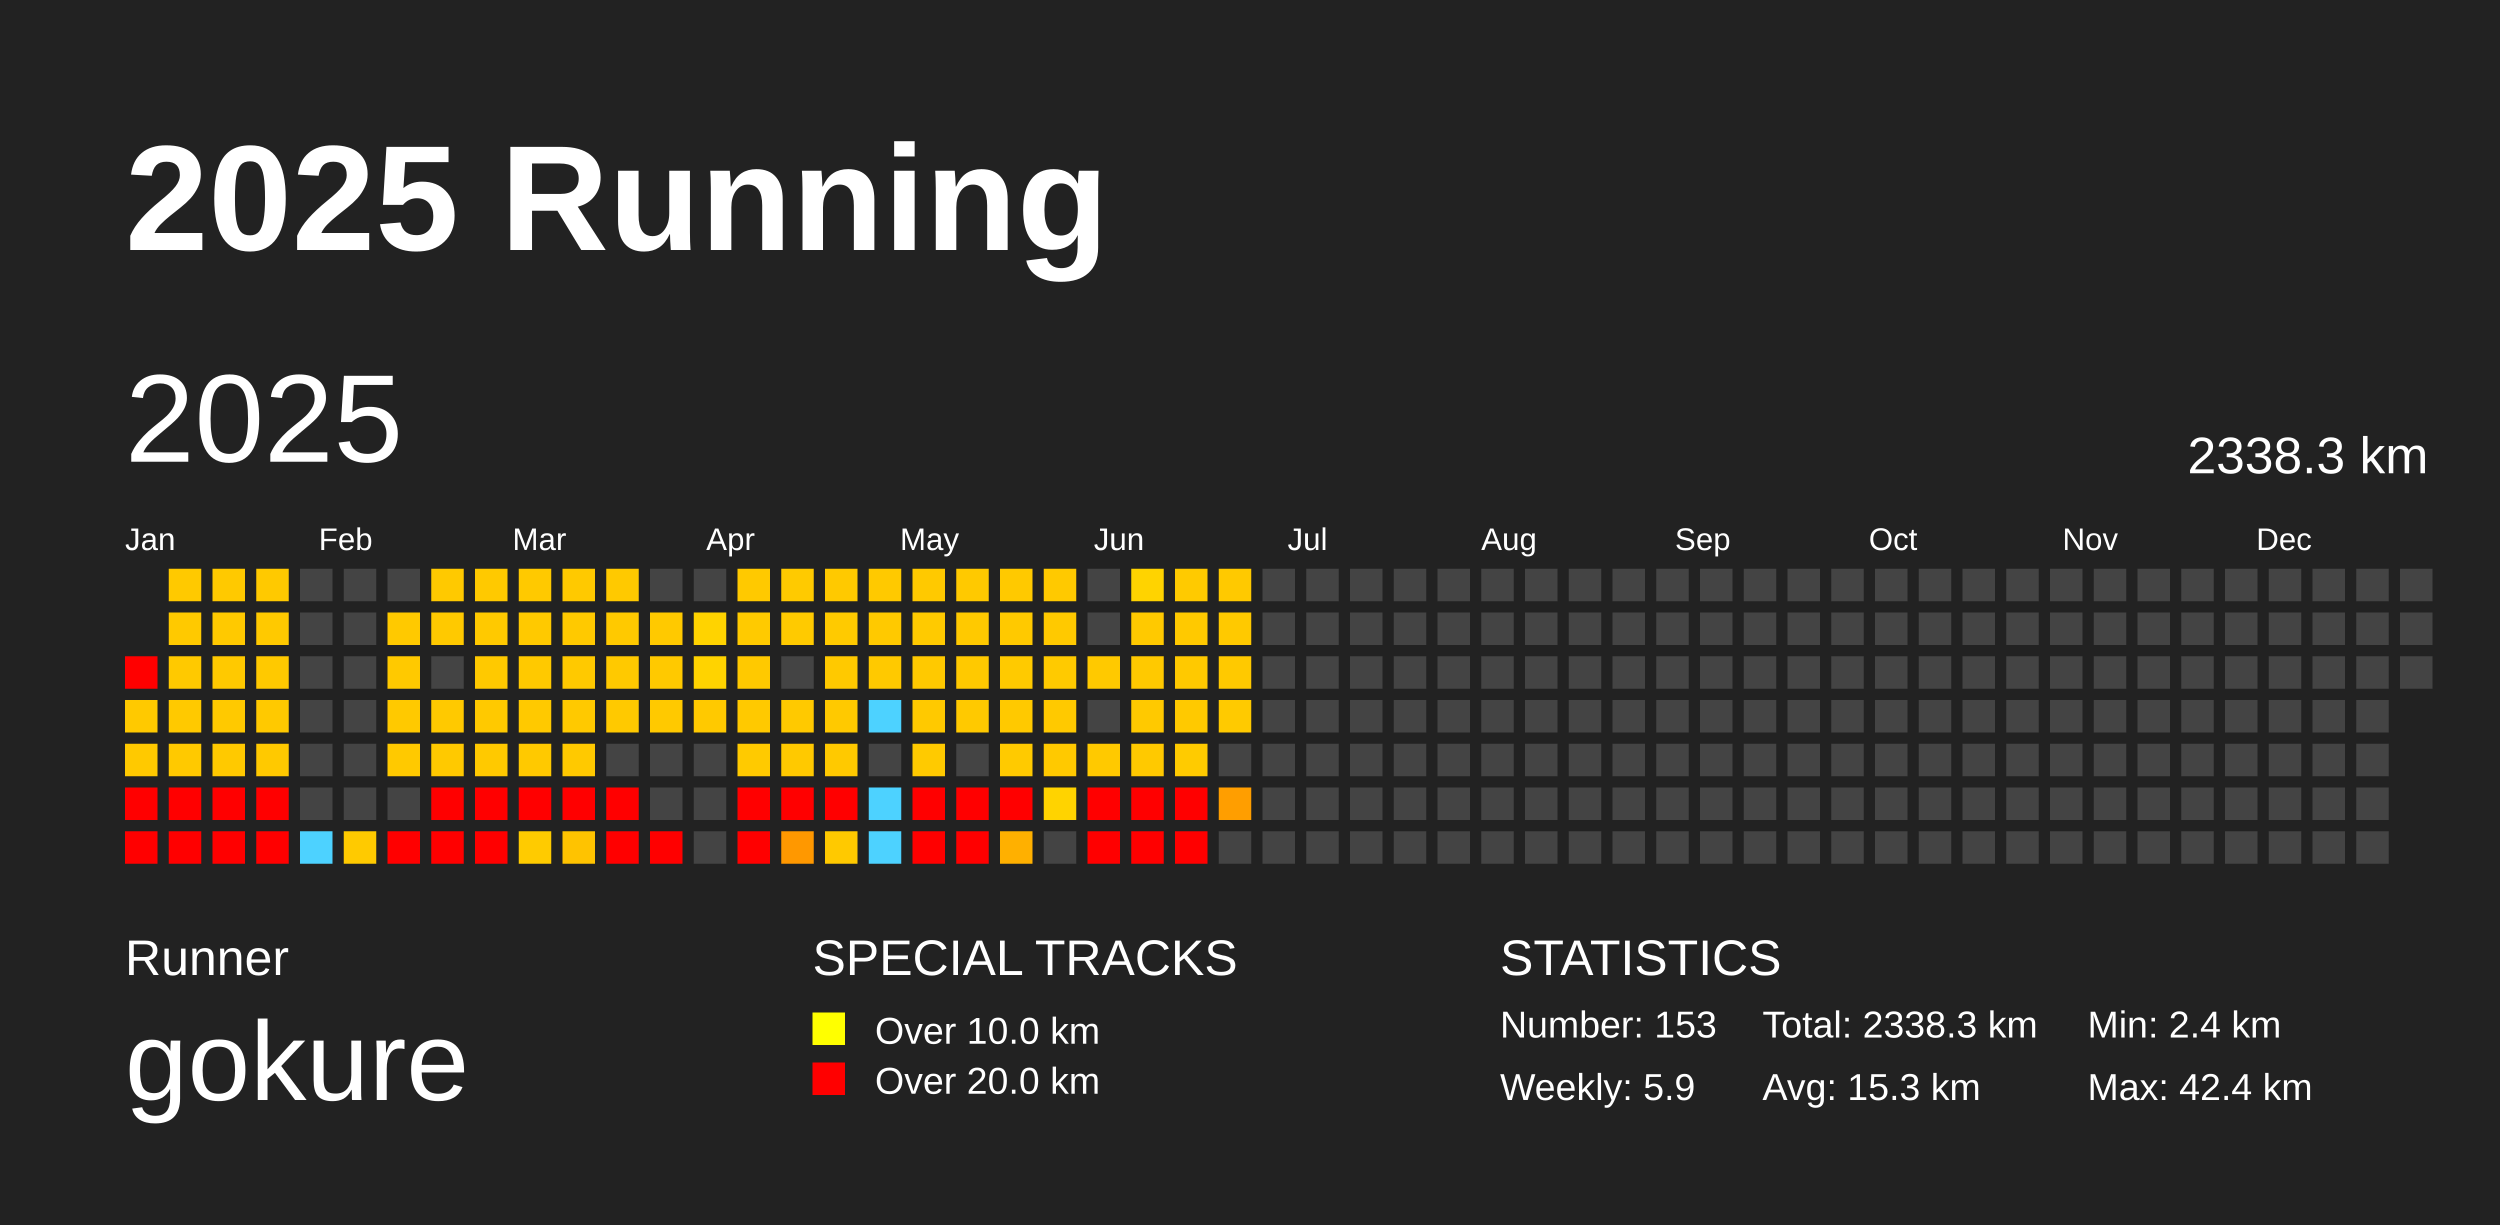
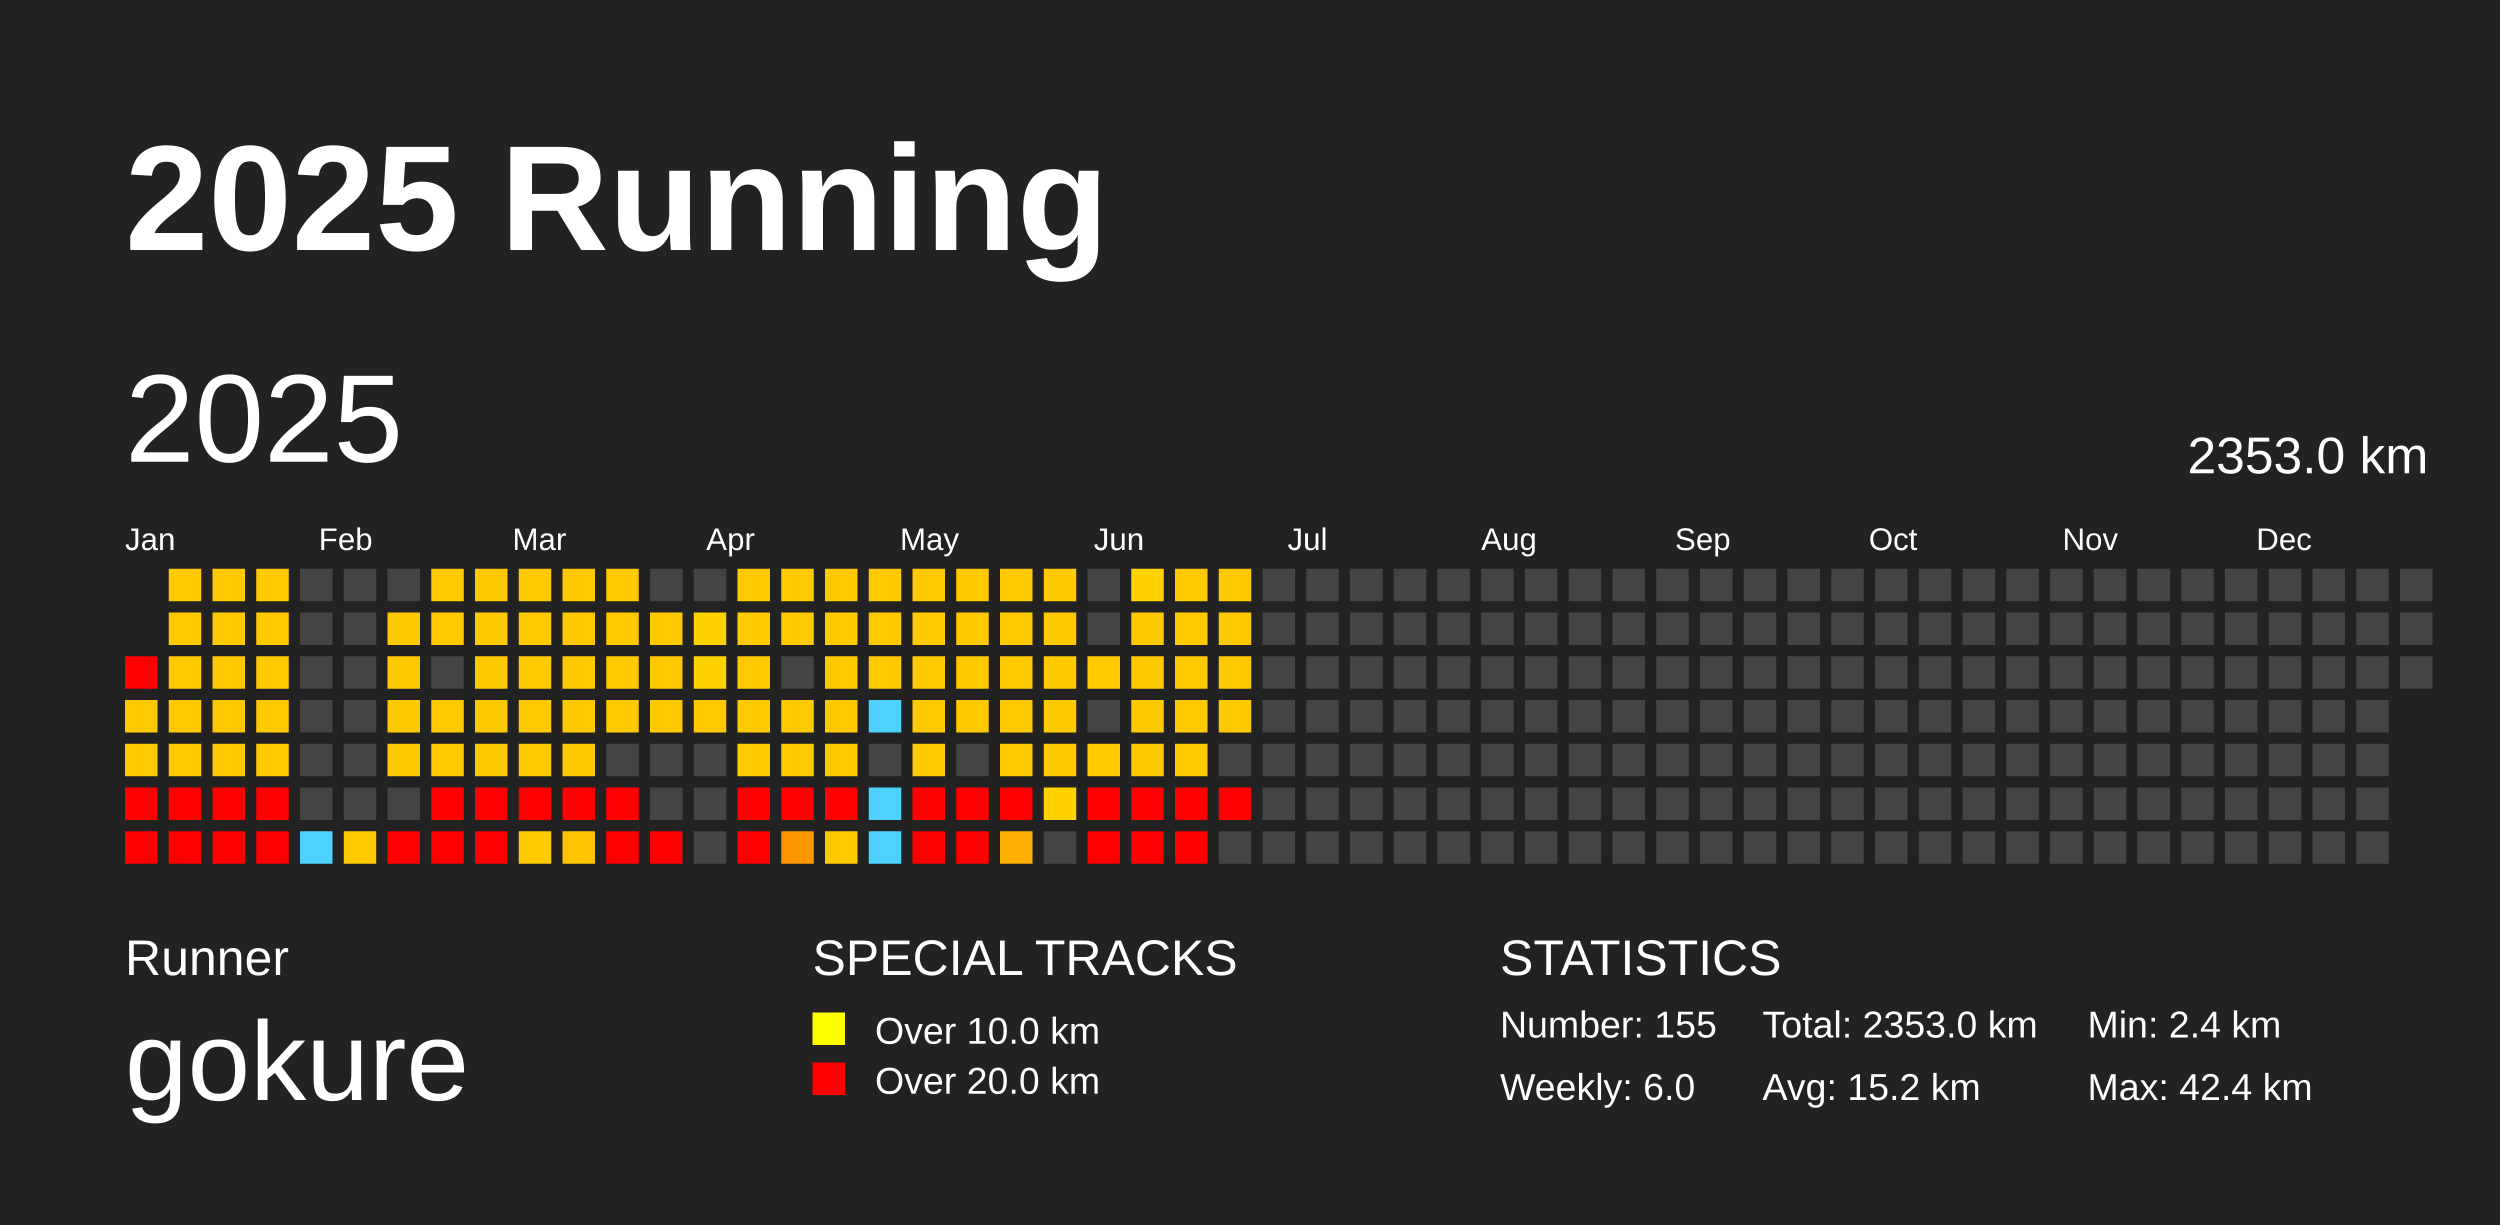
<svg xmlns="http://www.w3.org/2000/svg" baseProfile="full" height="98mm" version="1.1" viewBox="0,0,200,98" width="200mm">
  <defs />
  <rect fill="#222222" height="98" width="200" x="0" y="0" />
  <text fill="#FFFFFF" style="font-size:12px; font-family:Arial; font-weight:bold;" x="10" y="20">2025 Running</text>
  <text fill="#FFFFFF" style="font-size:4px; font-family:Arial" x="10" y="78">Runner</text>
  <text fill="#FFFFFF" style="font-size:9px; font-family:Arial" x="10" y="88">gokure</text>
  <text fill="#FFFFFF" style="font-size:4px; font-family:Arial" x="65" y="78">SPECIAL TRACKS</text>
  <rect fill="yellow" height="2.6" width="2.6" x="65" y="81" />
  <text fill="#FFFFFF" style="font-size:3px; font-family:Arial" x="70" y="83.5">Over 10.0 km</text>
  <rect fill="red" height="2.6" width="2.6" x="65" y="85" />
  <text fill="#FFFFFF" style="font-size:3px; font-family:Arial" x="70" y="87.5">Over 20.0 km</text>
  <text fill="#FFFFFF" style="font-size:4px; font-family:Arial" x="120" y="78">STATISTICS</text>
-   <text fill="#FFFFFF" style="font-size:3px; font-family:Arial" x="120" y="83">Number: 153</text>
-   <text fill="#FFFFFF" style="font-size:3px; font-family:Arial" x="120" y="88">Weekly: 5.9</text>
-   <text fill="#FFFFFF" style="font-size:3px; font-family:Arial" x="141" y="83">Total: 2338.3 km</text>
-   <text fill="#FFFFFF" style="font-size:3px; font-family:Arial" x="141" y="88">Avg: 15.3 km</text>
+   <text fill="#FFFFFF" style="font-size:3px; font-family:Arial" x="120" y="83">Number: 155</text>
+   <text fill="#FFFFFF" style="font-size:3px; font-family:Arial" x="120" y="88">Weekly: 6.0</text>
+   <text fill="#FFFFFF" style="font-size:3px; font-family:Arial" x="141" y="83">Total: 2353.0 km</text>
+   <text fill="#FFFFFF" style="font-size:3px; font-family:Arial" x="141" y="88">Avg: 15.2 km</text>
  <text fill="#FFFFFF" style="font-size:3px; font-family:Arial" x="167" y="83">Min: 2.4 km</text>
  <text fill="#FFFFFF" style="font-size:3px; font-family:Arial" x="167" y="88">Max: 42.4 km</text>
  <text dominant-baseline="hanging" fill="#FFFFFF" style="font-size:10.0px; font-family:Arial;" x="10" y="30">2025</text>
-   <text dominant-baseline="hanging" fill="#FFFFFF" style="font-size:4.125px; font-family:Arial;" x="175" y="35">2338.3 km</text>
+   <text dominant-baseline="hanging" fill="#FFFFFF" style="font-size:4.125px; font-family:Arial;" x="175" y="35">2353.0 km</text>
  <text fill="#FFFFFF" style="font-size:2.5px; font-family:Arial" x="10.0" y="44">Jan</text>
  <text fill="#FFFFFF" style="font-size:2.5px; font-family:Arial" x="25.5" y="44">Feb</text>
  <text fill="#FFFFFF" style="font-size:2.5px; font-family:Arial" x="41.0" y="44">Mar</text>
  <text fill="#FFFFFF" style="font-size:2.5px; font-family:Arial" x="56.5" y="44">Apr</text>
  <text fill="#FFFFFF" style="font-size:2.5px; font-family:Arial" x="72.0" y="44">May</text>
  <text fill="#FFFFFF" style="font-size:2.5px; font-family:Arial" x="87.5" y="44">Jun</text>
  <text fill="#FFFFFF" style="font-size:2.5px; font-family:Arial" x="103.0" y="44">Jul</text>
  <text fill="#FFFFFF" style="font-size:2.5px; font-family:Arial" x="118.5" y="44">Aug</text>
  <text fill="#FFFFFF" style="font-size:2.5px; font-family:Arial" x="134.0" y="44">Sep</text>
  <text fill="#FFFFFF" style="font-size:2.5px; font-family:Arial" x="149.5" y="44">Oct</text>
  <text fill="#FFFFFF" style="font-size:2.5px; font-family:Arial" x="165.0" y="44">Nov</text>
  <text fill="#FFFFFF" style="font-size:2.5px; font-family:Arial" x="180.5" y="44">Dec</text>
  <rect fill="red" height="2.6" width="2.6" x="10.0" y="52.5" />
  <rect fill="#ffc900" height="2.6" width="2.6" x="10.0" y="56.0" />
  <rect fill="#ffc900" height="2.6" width="2.6" x="10.0" y="59.5" />
  <rect fill="red" height="2.6" width="2.6" x="10.0" y="63.0" />
  <rect fill="red" height="2.6" width="2.6" x="10.0" y="66.5" />
  <rect fill="#ffc900" height="2.6" width="2.6" x="13.5" y="45.5" />
  <rect fill="#ffc900" height="2.6" width="2.6" x="13.5" y="49.0" />
  <rect fill="#ffc900" height="2.6" width="2.6" x="13.5" y="52.5" />
  <rect fill="#ffc900" height="2.6" width="2.6" x="13.5" y="56.0" />
  <rect fill="#ffc900" height="2.6" width="2.6" x="13.5" y="59.5" />
  <rect fill="red" height="2.6" width="2.6" x="13.5" y="63.0" />
  <rect fill="red" height="2.6" width="2.6" x="13.5" y="66.5" />
  <rect fill="#ffc900" height="2.6" width="2.6" x="17.0" y="45.5" />
  <rect fill="#ffc900" height="2.6" width="2.6" x="17.0" y="49.0" />
  <rect fill="#ffc900" height="2.6" width="2.6" x="17.0" y="52.5" />
  <rect fill="#ffc900" height="2.6" width="2.6" x="17.0" y="56.0" />
  <rect fill="#ffc900" height="2.6" width="2.6" x="17.0" y="59.5" />
  <rect fill="red" height="2.6" width="2.6" x="17.0" y="63.0" />
  <rect fill="red" height="2.6" width="2.6" x="17.0" y="66.5" />
  <rect fill="#ffc900" height="2.6" width="2.6" x="20.5" y="45.5" />
  <rect fill="#ffc900" height="2.6" width="2.6" x="20.5" y="49.0" />
  <rect fill="#ffc900" height="2.6" width="2.6" x="20.5" y="52.5" />
  <rect fill="#ffc900" height="2.6" width="2.6" x="20.5" y="56.0" />
  <rect fill="#ffc900" height="2.6" width="2.6" x="20.5" y="59.5" />
  <rect fill="red" height="2.6" width="2.6" x="20.5" y="63.0" />
  <rect fill="red" height="2.6" width="2.6" x="20.5" y="66.5" />
  <rect fill="#444444" height="2.6" width="2.6" x="24.0" y="45.5" />
  <rect fill="#444444" height="2.6" width="2.6" x="24.0" y="49.0" />
  <rect fill="#444444" height="2.6" width="2.6" x="24.0" y="52.5" />
  <rect fill="#444444" height="2.6" width="2.6" x="24.0" y="56.0" />
  <rect fill="#444444" height="2.6" width="2.6" x="24.0" y="59.5" />
  <rect fill="#444444" height="2.6" width="2.6" x="24.0" y="63.0" />
  <rect fill="#4dd2ff" height="2.6" width="2.6" x="24.0" y="66.5" />
  <rect fill="#444444" height="2.6" width="2.6" x="27.5" y="45.5" />
  <rect fill="#444444" height="2.6" width="2.6" x="27.5" y="49.0" />
  <rect fill="#444444" height="2.6" width="2.6" x="27.5" y="52.5" />
  <rect fill="#444444" height="2.6" width="2.6" x="27.5" y="56.0" />
  <rect fill="#444444" height="2.6" width="2.6" x="27.5" y="59.5" />
  <rect fill="#444444" height="2.6" width="2.6" x="27.5" y="63.0" />
  <rect fill="#ffca00" height="2.6" width="2.6" x="27.5" y="66.5" />
  <rect fill="#444444" height="2.6" width="2.6" x="31.0" y="45.5" />
  <rect fill="#ffc900" height="2.6" width="2.6" x="31.0" y="49.0" />
  <rect fill="#ffc900" height="2.6" width="2.6" x="31.0" y="52.5" />
  <rect fill="#ffc900" height="2.6" width="2.6" x="31.0" y="56.0" />
  <rect fill="#ffc900" height="2.6" width="2.6" x="31.0" y="59.5" />
  <rect fill="#444444" height="2.6" width="2.6" x="31.0" y="63.0" />
  <rect fill="red" height="2.6" width="2.6" x="31.0" y="66.5" />
  <rect fill="#ffc900" height="2.6" width="2.6" x="34.5" y="45.5" />
  <rect fill="#ffc900" height="2.6" width="2.6" x="34.5" y="49.0" />
  <rect fill="#444444" height="2.6" width="2.6" x="34.5" y="52.5" />
  <rect fill="#ffc900" height="2.6" width="2.6" x="34.5" y="56.0" />
  <rect fill="#ffc900" height="2.6" width="2.6" x="34.5" y="59.5" />
  <rect fill="red" height="2.6" width="2.6" x="34.5" y="63.0" />
  <rect fill="red" height="2.6" width="2.6" x="34.5" y="66.5" />
  <rect fill="#ffc900" height="2.6" width="2.6" x="38.0" y="45.5" />
  <rect fill="#ffc900" height="2.6" width="2.6" x="38.0" y="49.0" />
  <rect fill="#ffc900" height="2.6" width="2.6" x="38.0" y="52.5" />
  <rect fill="#ffc900" height="2.6" width="2.6" x="38.0" y="56.0" />
  <rect fill="#ffc900" height="2.6" width="2.6" x="38.0" y="59.5" />
  <rect fill="red" height="2.6" width="2.6" x="38.0" y="63.0" />
  <rect fill="red" height="2.6" width="2.6" x="38.0" y="66.5" />
  <rect fill="#ffc900" height="2.6" width="2.6" x="41.5" y="45.5" />
  <rect fill="#ffc900" height="2.6" width="2.6" x="41.5" y="49.0" />
  <rect fill="#ffc900" height="2.6" width="2.6" x="41.5" y="52.5" />
  <rect fill="#ffc900" height="2.6" width="2.6" x="41.5" y="56.0" />
  <rect fill="#ffc900" height="2.6" width="2.6" x="41.5" y="59.5" />
  <rect fill="red" height="2.6" width="2.6" x="41.5" y="63.0" />
  <rect fill="#ffcb00" height="2.6" width="2.6" x="41.5" y="66.5" />
  <rect fill="#ffc900" height="2.6" width="2.6" x="45.0" y="45.5" />
  <rect fill="#ffc900" height="2.6" width="2.6" x="45.0" y="49.0" />
  <rect fill="#ffc900" height="2.6" width="2.6" x="45.0" y="52.5" />
  <rect fill="#ffc900" height="2.6" width="2.6" x="45.0" y="56.0" />
  <rect fill="#ffc900" height="2.6" width="2.6" x="45.0" y="59.5" />
  <rect fill="red" height="2.6" width="2.6" x="45.0" y="63.0" />
  <rect fill="#ffc300" height="2.6" width="2.6" x="45.0" y="66.5" />
  <rect fill="#ffc900" height="2.6" width="2.6" x="48.5" y="45.5" />
  <rect fill="#ffc900" height="2.6" width="2.6" x="48.5" y="49.0" />
  <rect fill="#ffc900" height="2.6" width="2.6" x="48.5" y="52.5" />
  <rect fill="#ffc900" height="2.6" width="2.6" x="48.5" y="56.0" />
  <rect fill="#444444" height="2.6" width="2.6" x="48.5" y="59.5" />
  <rect fill="red" height="2.6" width="2.6" x="48.5" y="63.0" />
  <rect fill="red" height="2.6" width="2.6" x="48.5" y="66.5" />
  <rect fill="#444444" height="2.6" width="2.6" x="52.0" y="45.5" />
  <rect fill="#ffc900" height="2.6" width="2.6" x="52.0" y="49.0" />
  <rect fill="#ffc900" height="2.6" width="2.6" x="52.0" y="52.5" />
  <rect fill="#ffc900" height="2.6" width="2.6" x="52.0" y="56.0" />
  <rect fill="#444444" height="2.6" width="2.6" x="52.0" y="59.5" />
  <rect fill="#444444" height="2.6" width="2.6" x="52.0" y="63.0" />
  <rect fill="red" height="2.6" width="2.6" x="52.0" y="66.5" />
  <rect fill="#444444" height="2.6" width="2.6" x="55.5" y="45.5" />
  <rect fill="#ffd300" height="2.6" width="2.6" x="55.5" y="49.0" />
  <rect fill="#ffd300" height="2.6" width="2.6" x="55.5" y="52.5" />
  <rect fill="#ffc900" height="2.6" width="2.6" x="55.5" y="56.0" />
  <rect fill="#444444" height="2.6" width="2.6" x="55.5" y="59.5" />
  <rect fill="#444444" height="2.6" width="2.6" x="55.5" y="63.0" />
  <rect fill="#444444" height="2.6" width="2.6" x="55.5" y="66.5" />
  <rect fill="#ffc900" height="2.6" width="2.6" x="59.0" y="45.5" />
  <rect fill="#ffca00" height="2.6" width="2.6" x="59.0" y="49.0" />
  <rect fill="#ffc900" height="2.6" width="2.6" x="59.0" y="52.5" />
  <rect fill="#ffc900" height="2.6" width="2.6" x="59.0" y="56.0" />
  <rect fill="#ffca00" height="2.6" width="2.6" x="59.0" y="59.5" />
  <rect fill="red" height="2.6" width="2.6" x="59.0" y="63.0" />
  <rect fill="red" height="2.6" width="2.6" x="59.0" y="66.5" />
  <rect fill="#ffca00" height="2.6" width="2.6" x="62.5" y="45.5" />
  <rect fill="#ffca00" height="2.6" width="2.6" x="62.5" y="49.0" />
  <rect fill="#444444" height="2.6" width="2.6" x="62.5" y="52.5" />
  <rect fill="#ffc900" height="2.6" width="2.6" x="62.5" y="56.0" />
  <rect fill="#ffc900" height="2.6" width="2.6" x="62.5" y="59.5" />
  <rect fill="red" height="2.6" width="2.6" x="62.5" y="63.0" />
  <rect fill="#ff9800" height="2.6" width="2.6" x="62.5" y="66.5" />
  <rect fill="#ffc900" height="2.6" width="2.6" x="66.0" y="45.5" />
  <rect fill="#ffca00" height="2.6" width="2.6" x="66.0" y="49.0" />
  <rect fill="#ffc900" height="2.6" width="2.6" x="66.0" y="52.5" />
  <rect fill="#ffc900" height="2.6" width="2.6" x="66.0" y="56.0" />
  <rect fill="#ffc900" height="2.6" width="2.6" x="66.0" y="59.5" />
  <rect fill="red" height="2.6" width="2.6" x="66.0" y="63.0" />
  <rect fill="#ffc900" height="2.6" width="2.6" x="66.0" y="66.5" />
  <rect fill="#ffc900" height="2.6" width="2.6" x="69.5" y="45.5" />
  <rect fill="#ffc900" height="2.6" width="2.6" x="69.5" y="49.0" />
  <rect fill="#ffc900" height="2.6" width="2.6" x="69.5" y="52.5" />
  <rect fill="#4dd2ff" height="2.6" width="2.6" x="69.5" y="56.0" />
  <rect fill="#444444" height="2.6" width="2.6" x="69.5" y="59.5" />
  <rect fill="#4dd2ff" height="2.6" width="2.6" x="69.5" y="63.0" />
  <rect fill="#4dd2ff" height="2.6" width="2.6" x="69.5" y="66.5" />
  <rect fill="#ffc900" height="2.6" width="2.6" x="73.0" y="45.5" />
  <rect fill="#ffca00" height="2.6" width="2.6" x="73.0" y="49.0" />
  <rect fill="#ffc900" height="2.6" width="2.6" x="73.0" y="52.5" />
  <rect fill="#ffc900" height="2.6" width="2.6" x="73.0" y="56.0" />
  <rect fill="#ffca00" height="2.6" width="2.6" x="73.0" y="59.5" />
  <rect fill="red" height="2.6" width="2.6" x="73.0" y="63.0" />
  <rect fill="red" height="2.6" width="2.6" x="73.0" y="66.5" />
  <rect fill="#ffc900" height="2.6" width="2.6" x="76.5" y="45.5" />
  <rect fill="#ffc900" height="2.6" width="2.6" x="76.5" y="49.0" />
  <rect fill="#ffc900" height="2.6" width="2.6" x="76.5" y="52.5" />
  <rect fill="#ffc900" height="2.6" width="2.6" x="76.5" y="56.0" />
  <rect fill="#444444" height="2.6" width="2.6" x="76.5" y="59.5" />
  <rect fill="red" height="2.6" width="2.6" x="76.5" y="63.0" />
  <rect fill="red" height="2.6" width="2.6" x="76.5" y="66.5" />
  <rect fill="#ffc900" height="2.6" width="2.6" x="80.0" y="45.5" />
  <rect fill="#ffc900" height="2.6" width="2.6" x="80.0" y="49.0" />
  <rect fill="#ffca00" height="2.6" width="2.6" x="80.0" y="52.5" />
  <rect fill="#ffc900" height="2.6" width="2.6" x="80.0" y="56.0" />
  <rect fill="#ffca00" height="2.6" width="2.6" x="80.0" y="59.5" />
  <rect fill="red" height="2.6" width="2.6" x="80.0" y="63.0" />
  <rect fill="#ffb000" height="2.6" width="2.6" x="80.0" y="66.5" />
  <rect fill="#ffc900" height="2.6" width="2.6" x="83.5" y="45.5" />
  <rect fill="#ffc900" height="2.6" width="2.6" x="83.5" y="49.0" />
  <rect fill="#ffca00" height="2.6" width="2.6" x="83.5" y="52.5" />
  <rect fill="#ffc900" height="2.6" width="2.6" x="83.5" y="56.0" />
  <rect fill="#ffc900" height="2.6" width="2.6" x="83.5" y="59.5" />
  <rect fill="#ffd300" height="2.6" width="2.6" x="83.5" y="63.0" />
  <rect fill="#444444" height="2.6" width="2.6" x="83.5" y="66.5" />
  <rect fill="#444444" height="2.6" width="2.6" x="87.0" y="45.5" />
  <rect fill="#444444" height="2.6" width="2.6" x="87.0" y="49.0" />
  <rect fill="#ffc900" height="2.6" width="2.6" x="87.0" y="52.5" />
  <rect fill="#444444" height="2.6" width="2.6" x="87.0" y="56.0" />
  <rect fill="#ffc900" height="2.6" width="2.6" x="87.0" y="59.5" />
  <rect fill="red" height="2.6" width="2.6" x="87.0" y="63.0" />
  <rect fill="red" height="2.6" width="2.6" x="87.0" y="66.5" />
  <rect fill="#ffd300" height="2.6" width="2.6" x="90.5" y="45.5" />
  <rect fill="#ffc900" height="2.6" width="2.6" x="90.5" y="49.0" />
  <rect fill="#ffc900" height="2.6" width="2.6" x="90.5" y="52.5" />
  <rect fill="#ffc900" height="2.6" width="2.6" x="90.5" y="56.0" />
  <rect fill="#ffc900" height="2.6" width="2.6" x="90.5" y="59.5" />
  <rect fill="red" height="2.6" width="2.6" x="90.5" y="63.0" />
  <rect fill="red" height="2.6" width="2.6" x="90.5" y="66.5" />
  <rect fill="#ffca00" height="2.6" width="2.6" x="94.0" y="45.5" />
  <rect fill="#ffc900" height="2.6" width="2.6" x="94.0" y="49.0" />
  <rect fill="#ffc900" height="2.6" width="2.6" x="94.0" y="52.5" />
  <rect fill="#ffc900" height="2.6" width="2.6" x="94.0" y="56.0" />
  <rect fill="#ffcb00" height="2.6" width="2.6" x="94.0" y="59.5" />
  <rect fill="red" height="2.6" width="2.6" x="94.0" y="63.0" />
  <rect fill="red" height="2.6" width="2.6" x="94.0" y="66.5" />
  <rect fill="#ffc900" height="2.6" width="2.6" x="97.5" y="45.5" />
  <rect fill="#ffc900" height="2.6" width="2.6" x="97.5" y="49.0" />
  <rect fill="#ffc900" height="2.6" width="2.6" x="97.5" y="52.5" />
  <rect fill="#ffca00" height="2.6" width="2.6" x="97.5" y="56.0" />
  <rect fill="#444444" height="2.6" width="2.6" x="97.5" y="59.5" />
-   <rect fill="#ff9e00" height="2.6" width="2.6" x="97.5" y="63.0" />
+   <rect fill="red" height="2.6" width="2.6" x="97.5" y="63.0" />
  <rect fill="#444444" height="2.6" width="2.6" x="97.5" y="66.5" />
  <rect fill="#444444" height="2.6" width="2.6" x="101.0" y="45.5" />
  <rect fill="#444444" height="2.6" width="2.6" x="101.0" y="49.0" />
  <rect fill="#444444" height="2.6" width="2.6" x="101.0" y="52.5" />
  <rect fill="#444444" height="2.6" width="2.6" x="101.0" y="56.0" />
  <rect fill="#444444" height="2.6" width="2.6" x="101.0" y="59.5" />
  <rect fill="#444444" height="2.6" width="2.6" x="101.0" y="63.0" />
  <rect fill="#444444" height="2.6" width="2.6" x="101.0" y="66.5" />
  <rect fill="#444444" height="2.6" width="2.6" x="104.5" y="45.5" />
  <rect fill="#444444" height="2.6" width="2.6" x="104.5" y="49.0" />
  <rect fill="#444444" height="2.6" width="2.6" x="104.5" y="52.5" />
  <rect fill="#444444" height="2.6" width="2.6" x="104.5" y="56.0" />
  <rect fill="#444444" height="2.6" width="2.6" x="104.5" y="59.5" />
  <rect fill="#444444" height="2.6" width="2.6" x="104.5" y="63.0" />
  <rect fill="#444444" height="2.6" width="2.6" x="104.5" y="66.5" />
  <rect fill="#444444" height="2.6" width="2.6" x="108.0" y="45.5" />
  <rect fill="#444444" height="2.6" width="2.6" x="108.0" y="49.0" />
  <rect fill="#444444" height="2.6" width="2.6" x="108.0" y="52.5" />
  <rect fill="#444444" height="2.6" width="2.6" x="108.0" y="56.0" />
  <rect fill="#444444" height="2.6" width="2.6" x="108.0" y="59.5" />
  <rect fill="#444444" height="2.6" width="2.6" x="108.0" y="63.0" />
  <rect fill="#444444" height="2.6" width="2.6" x="108.0" y="66.5" />
  <rect fill="#444444" height="2.6" width="2.6" x="111.5" y="45.5" />
  <rect fill="#444444" height="2.6" width="2.6" x="111.5" y="49.0" />
  <rect fill="#444444" height="2.6" width="2.6" x="111.5" y="52.5" />
  <rect fill="#444444" height="2.6" width="2.6" x="111.5" y="56.0" />
  <rect fill="#444444" height="2.6" width="2.6" x="111.5" y="59.5" />
  <rect fill="#444444" height="2.6" width="2.6" x="111.5" y="63.0" />
  <rect fill="#444444" height="2.6" width="2.6" x="111.5" y="66.5" />
  <rect fill="#444444" height="2.6" width="2.6" x="115.0" y="45.5" />
  <rect fill="#444444" height="2.6" width="2.6" x="115.0" y="49.0" />
  <rect fill="#444444" height="2.6" width="2.6" x="115.0" y="52.5" />
  <rect fill="#444444" height="2.6" width="2.6" x="115.0" y="56.0" />
  <rect fill="#444444" height="2.6" width="2.6" x="115.0" y="59.5" />
  <rect fill="#444444" height="2.6" width="2.6" x="115.0" y="63.0" />
  <rect fill="#444444" height="2.6" width="2.6" x="115.0" y="66.5" />
  <rect fill="#444444" height="2.6" width="2.6" x="118.5" y="45.5" />
  <rect fill="#444444" height="2.6" width="2.6" x="118.5" y="49.0" />
  <rect fill="#444444" height="2.6" width="2.6" x="118.5" y="52.5" />
  <rect fill="#444444" height="2.6" width="2.6" x="118.5" y="56.0" />
  <rect fill="#444444" height="2.6" width="2.6" x="118.5" y="59.5" />
  <rect fill="#444444" height="2.6" width="2.6" x="118.5" y="63.0" />
  <rect fill="#444444" height="2.6" width="2.6" x="118.5" y="66.5" />
  <rect fill="#444444" height="2.6" width="2.6" x="122.0" y="45.5" />
  <rect fill="#444444" height="2.6" width="2.6" x="122.0" y="49.0" />
  <rect fill="#444444" height="2.6" width="2.6" x="122.0" y="52.5" />
  <rect fill="#444444" height="2.6" width="2.6" x="122.0" y="56.0" />
  <rect fill="#444444" height="2.6" width="2.6" x="122.0" y="59.5" />
  <rect fill="#444444" height="2.6" width="2.6" x="122.0" y="63.0" />
  <rect fill="#444444" height="2.6" width="2.6" x="122.0" y="66.5" />
  <rect fill="#444444" height="2.6" width="2.6" x="125.5" y="45.5" />
  <rect fill="#444444" height="2.6" width="2.6" x="125.5" y="49.0" />
  <rect fill="#444444" height="2.6" width="2.6" x="125.5" y="52.5" />
  <rect fill="#444444" height="2.6" width="2.6" x="125.5" y="56.0" />
  <rect fill="#444444" height="2.6" width="2.6" x="125.5" y="59.5" />
  <rect fill="#444444" height="2.6" width="2.6" x="125.5" y="63.0" />
  <rect fill="#444444" height="2.6" width="2.6" x="125.5" y="66.5" />
  <rect fill="#444444" height="2.6" width="2.6" x="129.0" y="45.5" />
  <rect fill="#444444" height="2.6" width="2.6" x="129.0" y="49.0" />
  <rect fill="#444444" height="2.6" width="2.6" x="129.0" y="52.5" />
  <rect fill="#444444" height="2.6" width="2.6" x="129.0" y="56.0" />
  <rect fill="#444444" height="2.6" width="2.6" x="129.0" y="59.5" />
  <rect fill="#444444" height="2.6" width="2.6" x="129.0" y="63.0" />
  <rect fill="#444444" height="2.6" width="2.6" x="129.0" y="66.5" />
  <rect fill="#444444" height="2.6" width="2.6" x="132.5" y="45.5" />
  <rect fill="#444444" height="2.6" width="2.6" x="132.5" y="49.0" />
  <rect fill="#444444" height="2.6" width="2.6" x="132.5" y="52.5" />
  <rect fill="#444444" height="2.6" width="2.6" x="132.5" y="56.0" />
  <rect fill="#444444" height="2.6" width="2.6" x="132.5" y="59.5" />
  <rect fill="#444444" height="2.6" width="2.6" x="132.5" y="63.0" />
  <rect fill="#444444" height="2.6" width="2.6" x="132.5" y="66.5" />
  <rect fill="#444444" height="2.6" width="2.6" x="136.0" y="45.5" />
  <rect fill="#444444" height="2.6" width="2.6" x="136.0" y="49.0" />
  <rect fill="#444444" height="2.6" width="2.6" x="136.0" y="52.5" />
  <rect fill="#444444" height="2.6" width="2.6" x="136.0" y="56.0" />
  <rect fill="#444444" height="2.6" width="2.6" x="136.0" y="59.5" />
  <rect fill="#444444" height="2.6" width="2.6" x="136.0" y="63.0" />
  <rect fill="#444444" height="2.6" width="2.6" x="136.0" y="66.5" />
  <rect fill="#444444" height="2.6" width="2.6" x="139.5" y="45.5" />
  <rect fill="#444444" height="2.6" width="2.6" x="139.5" y="49.0" />
  <rect fill="#444444" height="2.6" width="2.6" x="139.5" y="52.5" />
  <rect fill="#444444" height="2.6" width="2.6" x="139.5" y="56.0" />
  <rect fill="#444444" height="2.6" width="2.6" x="139.5" y="59.5" />
  <rect fill="#444444" height="2.6" width="2.6" x="139.5" y="63.0" />
  <rect fill="#444444" height="2.6" width="2.6" x="139.5" y="66.5" />
  <rect fill="#444444" height="2.6" width="2.6" x="143.0" y="45.5" />
  <rect fill="#444444" height="2.6" width="2.6" x="143.0" y="49.0" />
  <rect fill="#444444" height="2.6" width="2.6" x="143.0" y="52.5" />
  <rect fill="#444444" height="2.6" width="2.6" x="143.0" y="56.0" />
  <rect fill="#444444" height="2.6" width="2.6" x="143.0" y="59.5" />
  <rect fill="#444444" height="2.6" width="2.6" x="143.0" y="63.0" />
  <rect fill="#444444" height="2.6" width="2.6" x="143.0" y="66.5" />
  <rect fill="#444444" height="2.6" width="2.6" x="146.5" y="45.5" />
  <rect fill="#444444" height="2.6" width="2.6" x="146.5" y="49.0" />
  <rect fill="#444444" height="2.6" width="2.6" x="146.5" y="52.5" />
  <rect fill="#444444" height="2.6" width="2.6" x="146.5" y="56.0" />
  <rect fill="#444444" height="2.6" width="2.6" x="146.5" y="59.5" />
  <rect fill="#444444" height="2.6" width="2.6" x="146.5" y="63.0" />
  <rect fill="#444444" height="2.6" width="2.6" x="146.5" y="66.5" />
  <rect fill="#444444" height="2.6" width="2.6" x="150.0" y="45.5" />
  <rect fill="#444444" height="2.6" width="2.6" x="150.0" y="49.0" />
  <rect fill="#444444" height="2.6" width="2.6" x="150.0" y="52.5" />
  <rect fill="#444444" height="2.6" width="2.6" x="150.0" y="56.0" />
  <rect fill="#444444" height="2.6" width="2.6" x="150.0" y="59.5" />
  <rect fill="#444444" height="2.6" width="2.6" x="150.0" y="63.0" />
  <rect fill="#444444" height="2.6" width="2.6" x="150.0" y="66.5" />
  <rect fill="#444444" height="2.6" width="2.6" x="153.5" y="45.5" />
  <rect fill="#444444" height="2.6" width="2.6" x="153.5" y="49.0" />
  <rect fill="#444444" height="2.6" width="2.6" x="153.5" y="52.5" />
  <rect fill="#444444" height="2.6" width="2.6" x="153.5" y="56.0" />
  <rect fill="#444444" height="2.6" width="2.6" x="153.5" y="59.5" />
  <rect fill="#444444" height="2.6" width="2.6" x="153.5" y="63.0" />
  <rect fill="#444444" height="2.6" width="2.6" x="153.5" y="66.5" />
  <rect fill="#444444" height="2.6" width="2.6" x="157.0" y="45.5" />
  <rect fill="#444444" height="2.6" width="2.6" x="157.0" y="49.0" />
  <rect fill="#444444" height="2.6" width="2.6" x="157.0" y="52.5" />
  <rect fill="#444444" height="2.6" width="2.6" x="157.0" y="56.0" />
  <rect fill="#444444" height="2.6" width="2.6" x="157.0" y="59.5" />
  <rect fill="#444444" height="2.6" width="2.6" x="157.0" y="63.0" />
  <rect fill="#444444" height="2.6" width="2.6" x="157.0" y="66.5" />
  <rect fill="#444444" height="2.6" width="2.6" x="160.5" y="45.5" />
  <rect fill="#444444" height="2.6" width="2.6" x="160.5" y="49.0" />
  <rect fill="#444444" height="2.6" width="2.6" x="160.5" y="52.5" />
  <rect fill="#444444" height="2.6" width="2.6" x="160.5" y="56.0" />
  <rect fill="#444444" height="2.6" width="2.6" x="160.5" y="59.5" />
  <rect fill="#444444" height="2.6" width="2.6" x="160.5" y="63.0" />
  <rect fill="#444444" height="2.6" width="2.6" x="160.5" y="66.5" />
  <rect fill="#444444" height="2.6" width="2.6" x="164.0" y="45.5" />
  <rect fill="#444444" height="2.6" width="2.6" x="164.0" y="49.0" />
  <rect fill="#444444" height="2.6" width="2.6" x="164.0" y="52.5" />
  <rect fill="#444444" height="2.6" width="2.6" x="164.0" y="56.0" />
  <rect fill="#444444" height="2.6" width="2.6" x="164.0" y="59.5" />
  <rect fill="#444444" height="2.6" width="2.6" x="164.0" y="63.0" />
  <rect fill="#444444" height="2.6" width="2.6" x="164.0" y="66.5" />
  <rect fill="#444444" height="2.6" width="2.6" x="167.5" y="45.5" />
  <rect fill="#444444" height="2.6" width="2.6" x="167.5" y="49.0" />
  <rect fill="#444444" height="2.6" width="2.6" x="167.5" y="52.5" />
  <rect fill="#444444" height="2.6" width="2.6" x="167.5" y="56.0" />
  <rect fill="#444444" height="2.6" width="2.6" x="167.5" y="59.5" />
  <rect fill="#444444" height="2.6" width="2.6" x="167.5" y="63.0" />
  <rect fill="#444444" height="2.6" width="2.6" x="167.5" y="66.5" />
  <rect fill="#444444" height="2.6" width="2.6" x="171.0" y="45.5" />
  <rect fill="#444444" height="2.6" width="2.6" x="171.0" y="49.0" />
  <rect fill="#444444" height="2.6" width="2.6" x="171.0" y="52.5" />
  <rect fill="#444444" height="2.6" width="2.6" x="171.0" y="56.0" />
  <rect fill="#444444" height="2.6" width="2.6" x="171.0" y="59.5" />
  <rect fill="#444444" height="2.6" width="2.6" x="171.0" y="63.0" />
  <rect fill="#444444" height="2.6" width="2.6" x="171.0" y="66.5" />
  <rect fill="#444444" height="2.6" width="2.6" x="174.5" y="45.5" />
  <rect fill="#444444" height="2.6" width="2.6" x="174.5" y="49.0" />
  <rect fill="#444444" height="2.6" width="2.6" x="174.5" y="52.5" />
  <rect fill="#444444" height="2.6" width="2.6" x="174.5" y="56.0" />
  <rect fill="#444444" height="2.6" width="2.6" x="174.5" y="59.5" />
  <rect fill="#444444" height="2.6" width="2.6" x="174.5" y="63.0" />
  <rect fill="#444444" height="2.6" width="2.6" x="174.5" y="66.5" />
  <rect fill="#444444" height="2.6" width="2.6" x="178.0" y="45.5" />
  <rect fill="#444444" height="2.6" width="2.6" x="178.0" y="49.0" />
  <rect fill="#444444" height="2.6" width="2.6" x="178.0" y="52.5" />
  <rect fill="#444444" height="2.6" width="2.6" x="178.0" y="56.0" />
  <rect fill="#444444" height="2.6" width="2.6" x="178.0" y="59.5" />
  <rect fill="#444444" height="2.6" width="2.6" x="178.0" y="63.0" />
  <rect fill="#444444" height="2.6" width="2.6" x="178.0" y="66.5" />
  <rect fill="#444444" height="2.6" width="2.6" x="181.5" y="45.5" />
  <rect fill="#444444" height="2.6" width="2.6" x="181.5" y="49.0" />
  <rect fill="#444444" height="2.6" width="2.6" x="181.5" y="52.5" />
  <rect fill="#444444" height="2.6" width="2.6" x="181.5" y="56.0" />
  <rect fill="#444444" height="2.6" width="2.6" x="181.5" y="59.5" />
  <rect fill="#444444" height="2.6" width="2.6" x="181.5" y="63.0" />
  <rect fill="#444444" height="2.6" width="2.6" x="181.5" y="66.5" />
  <rect fill="#444444" height="2.6" width="2.6" x="185.0" y="45.5" />
  <rect fill="#444444" height="2.6" width="2.6" x="185.0" y="49.0" />
  <rect fill="#444444" height="2.6" width="2.6" x="185.0" y="52.5" />
  <rect fill="#444444" height="2.6" width="2.6" x="185.0" y="56.0" />
  <rect fill="#444444" height="2.6" width="2.6" x="185.0" y="59.5" />
  <rect fill="#444444" height="2.6" width="2.6" x="185.0" y="63.0" />
  <rect fill="#444444" height="2.6" width="2.6" x="185.0" y="66.5" />
  <rect fill="#444444" height="2.6" width="2.6" x="188.5" y="45.5" />
  <rect fill="#444444" height="2.6" width="2.6" x="188.5" y="49.0" />
  <rect fill="#444444" height="2.6" width="2.6" x="188.5" y="52.5" />
  <rect fill="#444444" height="2.6" width="2.6" x="188.5" y="56.0" />
  <rect fill="#444444" height="2.6" width="2.6" x="188.5" y="59.5" />
  <rect fill="#444444" height="2.6" width="2.6" x="188.5" y="63.0" />
  <rect fill="#444444" height="2.6" width="2.6" x="188.5" y="66.5" />
  <rect fill="#444444" height="2.6" width="2.6" x="192.0" y="45.5" />
  <rect fill="#444444" height="2.6" width="2.6" x="192.0" y="49.0" />
  <rect fill="#444444" height="2.6" width="2.6" x="192.0" y="52.5" />
</svg>
